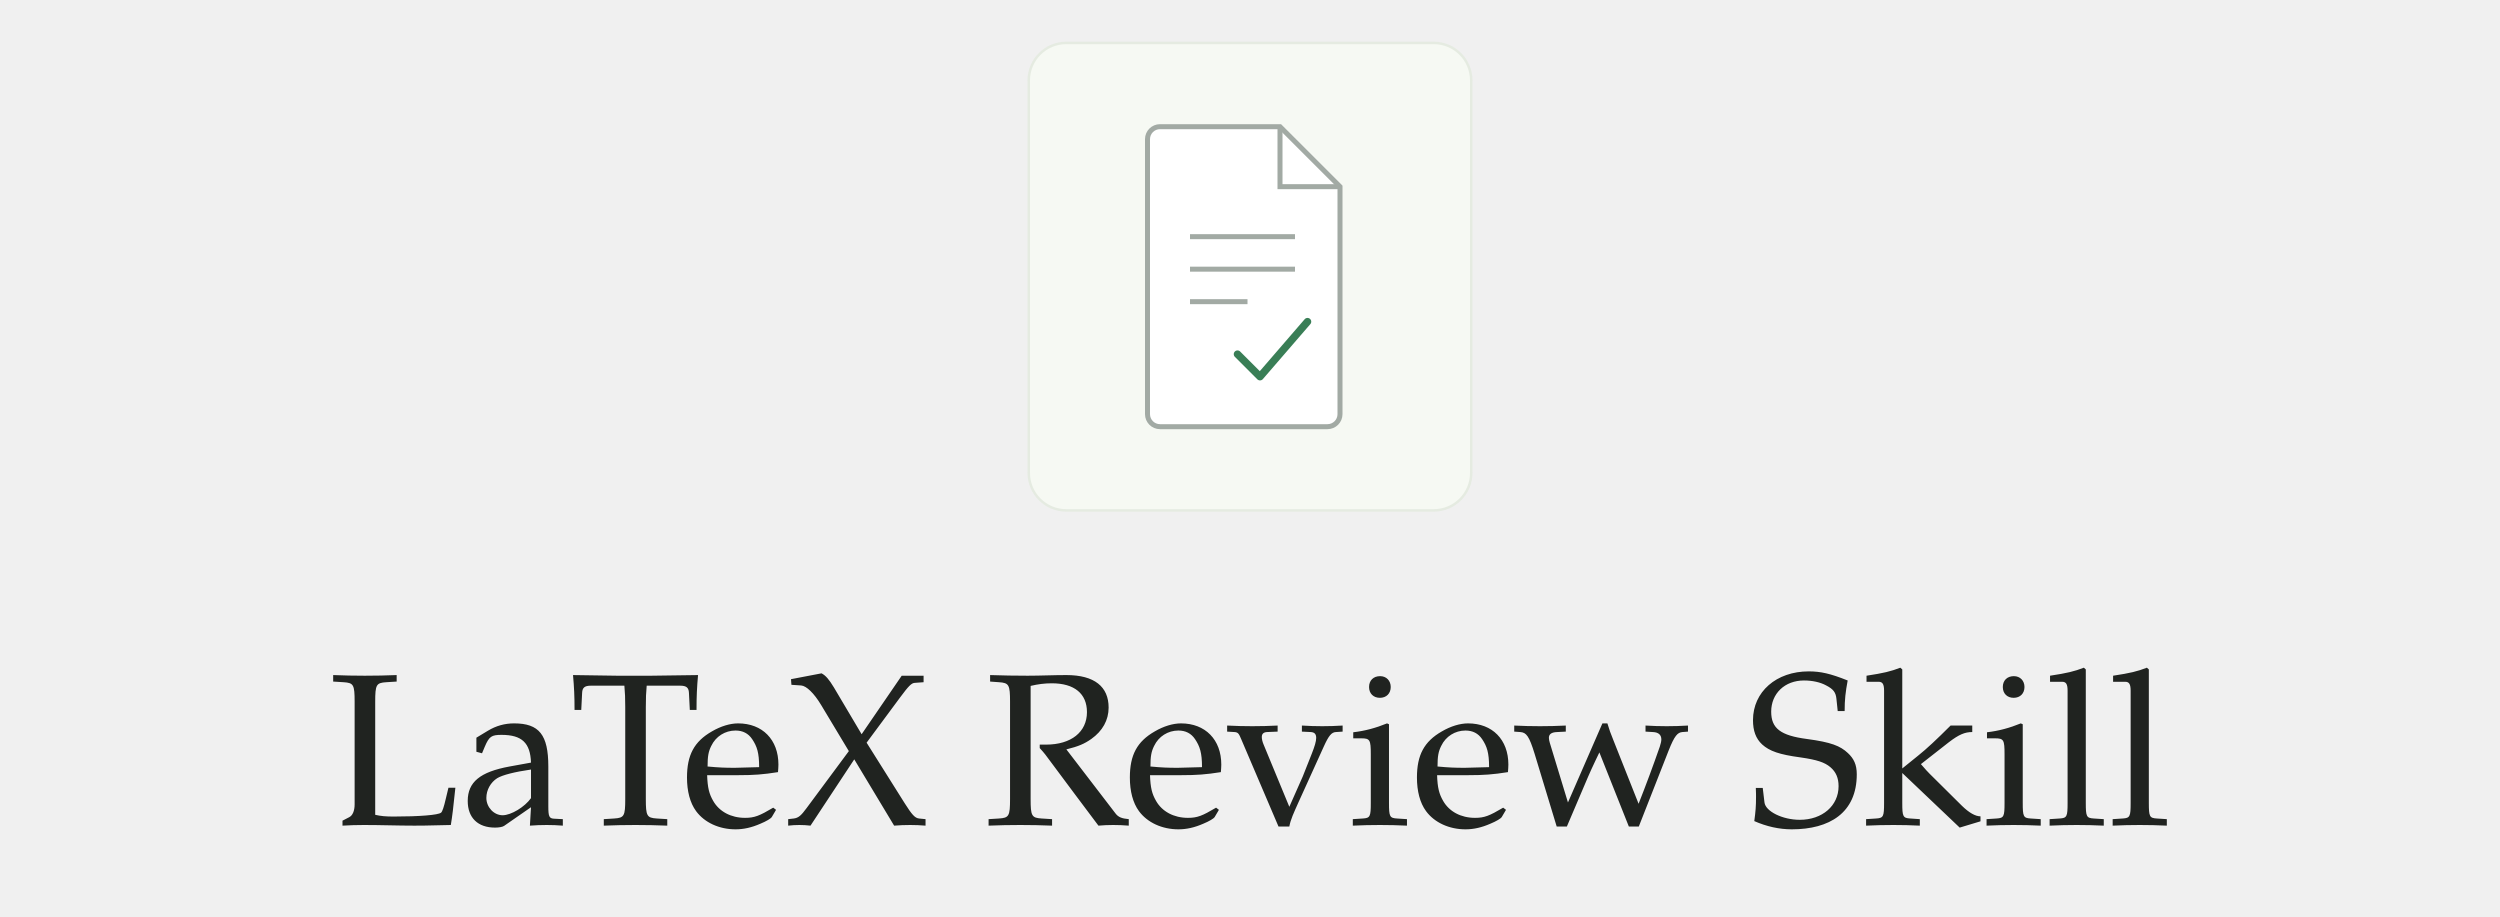
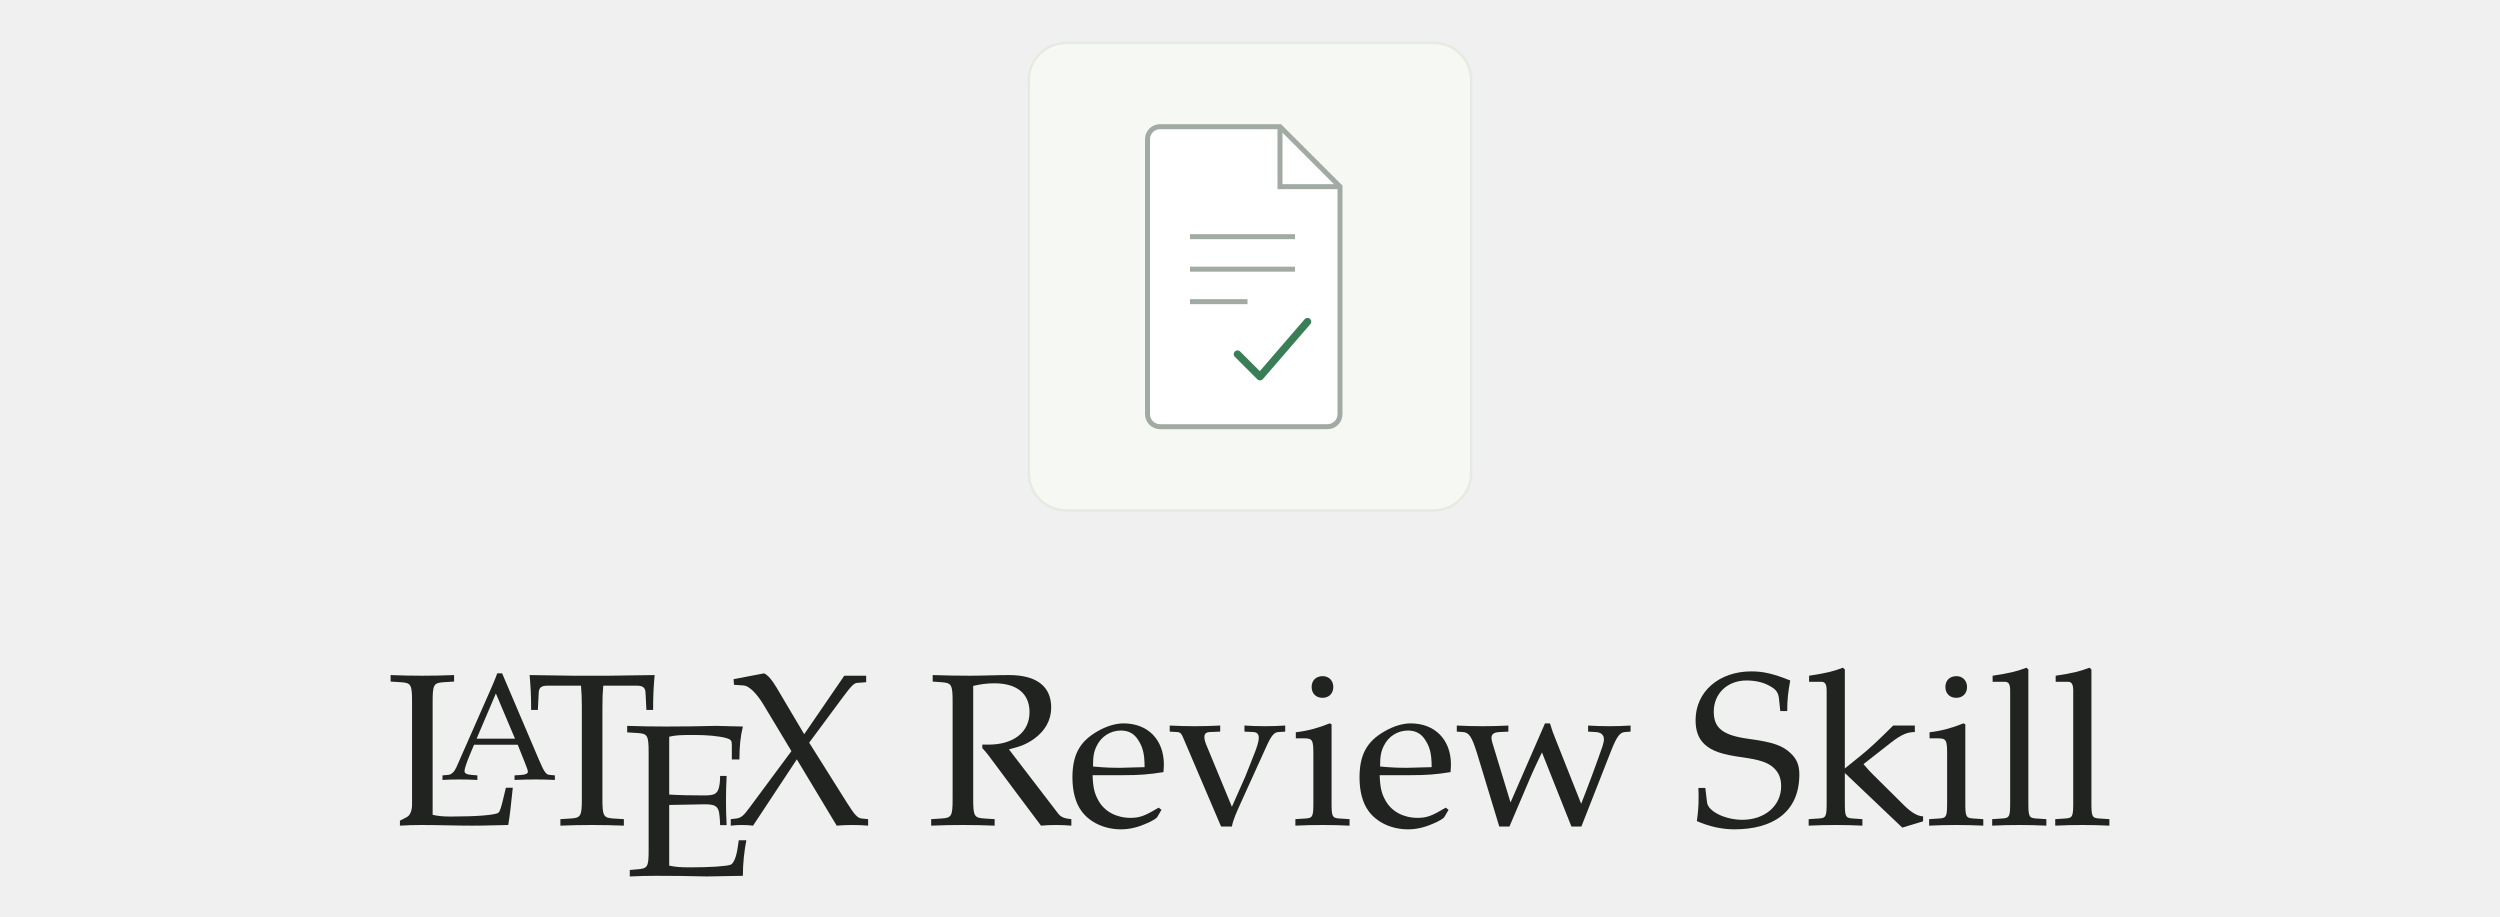
<svg xmlns="http://www.w3.org/2000/svg" width="600" height="220" viewBox="0 0 600 220" role="img" aria-labelledby="title description">
  <style>.wordmark{fill:#202320}@media(prefers-color-scheme:dark){.wordmark{fill:#edf2ec}}</style>
  <g transform="translate(246.6 10) scale(.6)">
    <rect x=".5" y=".5" width="177" height="187" rx="15" fill="#f6f9f3" stroke="#e5ebe1" />
    <g transform="translate(37 31)">
      <path d="M16 3h48l24 24v91a5 5 0 0 1-5 5H16a5 5 0 0 1-5-5V8a5 5 0 0 1 5-5Z" fill="#fff" stroke="#a2aaa4" stroke-width="2" />
      <path d="M64 3v24h24M28 47h42M28 60h42M28 73h23" fill="none" stroke="#a2aaa4" stroke-width="2" />
      <path d="m47 94 9 9 19-22" fill="none" stroke="#397e56" stroke-width="3" stroke-linecap="round" stroke-linejoin="round" />
    </g>
  </g>
-   <path class="wordmark" transform="translate(78.818 198)" d="M30.472-8.944L28.808-8.944L28.184-6.344C27.716-4.316 27.352-3.224 27.040-2.964C26.364-2.392 21.840-2.028 15.652-2.028C13.780-2.028 12.584-2.132 11.232-2.444L11.232-29.588C11.232-33.696 11.492-34.112 13.884-34.268L16.380-34.424L16.380-35.984C13.832-35.880 11.284-35.828 8.736-35.828C6.188-35.828 3.692-35.880 1.144-35.984L1.144-34.424L3.640-34.268C6.032-34.112 6.292-33.696 6.292-29.588L6.292-4.940C6.292-3.432 5.824-2.288 4.992-1.872L3.380-1.040L3.380 0.156C5.096 0.052 6.812 0 8.528 0C12.584 0 16.588 0.156 20.644 0.156C22.828 0.156 22.308 0.156 29.380 0C29.744-2.236 29.952-3.900 30.472-8.944ZM56.264 0.156L56.264-1.404L54.236-1.508C52.988-1.560 52.780-1.976 52.780-4.524L52.780-14.040C52.780-21.632 50.596-24.388 44.564-24.388C42.328-24.388 40.248-23.816 38.272-22.620L35.516-20.956L35.516-17.576L36.868-17.212L37.544-18.824C38.584-21.268 39.156-21.632 41.548-21.632C46.436-21.632 48.464-19.708 48.620-14.976L43.472-14.040C36.400-12.740 33.436-10.296 33.436-5.772C33.436-1.716 35.880 0.624 39.988 0.624C40.924 0.624 41.808 0.468 42.172 0.208L48.620-4.264L48.360 0.156C49.712 0.052 51.064 0 52.416 0C53.716 0 54.964 0.052 56.264 0.156ZM48.620-6.448C47.112-4.316 43.836-2.340 41.808-2.340C39.728-2.340 37.908-4.264 37.908-6.500C37.908-8.424 38.948-10.244 40.508-11.232C41.808-12.012 44.668-12.740 48.620-13.312ZM88.712-35.984L77.480-35.828L69.264-35.828L58.708-35.984C58.968-33.020 59.072-30.992 59.072-27.612L60.684-27.612L60.892-31.720C60.944-32.968 61.516-33.436 62.972-33.436L71.032-33.436C71.188-31.668 71.240-30.472 71.240-28.236L71.240-6.240C71.240-2.132 70.980-1.716 68.588-1.560L66.092-1.404L66.092 0.156C68.640 0.052 71.136 0 73.684 0C76.232 0 78.780 0.052 81.328 0.156L81.328-1.404L78.832-1.560C76.440-1.716 76.180-2.132 76.180-6.240L76.180-28.236C76.180-30.576 76.232-31.720 76.388-33.436L84.448-33.436C85.904-33.436 86.476-32.968 86.528-31.720L86.736-27.612L88.348-27.612C88.348-30.992 88.452-33.020 88.712-35.984ZM108.004-14.508C108.004-20.488 104.156-24.388 98.332-24.388C96.408-24.388 94.172-23.712 92.040-22.464C87.776-20.020 86.060-16.796 86.060-11.388C86.060-8.112 86.788-5.304 88.244-3.328C90.272-0.572 93.808 1.040 97.708 1.040C99.632 1.040 101.556 0.624 103.688-0.312C105.092-0.884 106.184-1.560 106.392-1.872L107.432-3.640L106.756-4.160C103.428-2.184 102.232-1.716 99.996-1.716C96.616-1.716 93.808-3.224 92.352-5.772C91.364-7.488 91.000-8.944 90.896-11.960L98.488-11.960C102.076-11.960 104.312-12.116 107.900-12.688C107.952-13.416 108.004-13.884 108.004-14.508ZM103.376-13.884L97.552-13.728C95.160-13.728 93.808-13.780 91.000-14.040C91.000-16.484 91.208-17.628 91.884-18.980C92.976-21.268 95.212-22.672 97.708-22.672C99.424-22.672 100.776-21.996 101.712-20.592C102.856-18.876 103.376-17.368 103.376-13.884ZM143.312 0.156L143.312-1.404L141.752-1.560C140.764-1.664 140.036-2.496 138.320-5.200L129.168-19.760L137.176-30.576C139.256-33.384 139.932-34.060 140.712-34.112L142.844-34.268L142.844-35.828L137.592-35.828L127.972-21.788L121.316-33.020C120.120-34.996 119.340-35.880 118.352-36.400L111.020-34.996L111.124-33.644L113.464-33.488C114.712-33.384 116.532-31.668 118.248-28.808L124.904-17.732L114.764-4.056C113.464-2.288 112.840-1.716 111.696-1.560L110.344-1.404L110.344 0.156C111.228 0.052 112.164 0 113.048 0C113.932 0 114.816 0.052 115.700 0.156L126.204-15.756L135.772 0.156C137.072 0.052 138.320 0 139.620 0C140.868 0 142.064 0.052 143.312 0.156ZM192.088 0.156L192.088-1.404C190.424-1.560 189.592-1.872 188.916-2.756L177.112-18.148C180.024-18.876 181.376-19.448 183.092-20.644C185.796-22.568 187.252-25.168 187.252-28.184C187.252-33.176 183.872-35.984 177.112-35.984C173.992-35.984 170.924-35.828 167.804-35.828C164.788-35.828 161.824-35.880 158.808-35.984L158.808-34.424L160.940-34.268C163.332-34.112 163.592-33.644 163.592-29.588L163.592-6.240C163.592-2.132 163.332-1.716 160.940-1.560L158.444-1.404L158.444 0.156C160.992 0.052 163.488 0 166.036 0C168.584 0 171.132 0.052 173.680 0.156L173.680-1.404L171.184-1.560C168.792-1.716 168.532-2.132 168.532-6.240L168.532-33.384C170.300-33.800 171.860-34.008 173.628-34.008C179.036-34.008 182.052-31.512 182.052-27.092C182.052-22.308 178.256-19.292 172.224-19.292L170.716-19.292L170.716-18.460C171.860-17.212 172.276-16.640 173.108-15.496C177.008-10.296 180.856-5.044 184.808 0.156C186.004 0.052 187.148 0 188.344 0C189.592 0 190.840 0.052 192.088 0.156ZM214.292-14.508C214.292-20.488 210.444-24.388 204.620-24.388C202.696-24.388 200.460-23.712 198.328-22.464C194.064-20.020 192.348-16.796 192.348-11.388C192.348-8.112 193.076-5.304 194.532-3.328C196.560-0.572 200.096 1.040 203.996 1.040C205.920 1.040 207.844 0.624 209.976-0.312C211.380-0.884 212.472-1.560 212.680-1.872L213.720-3.640L213.044-4.160C209.716-2.184 208.520-1.716 206.284-1.716C202.904-1.716 200.096-3.224 198.640-5.772C197.652-7.488 197.288-8.944 197.184-11.960L204.776-11.960C208.364-11.960 210.600-12.116 214.188-12.688C214.240-13.416 214.292-13.884 214.292-14.508ZM209.664-13.884L203.840-13.728C201.448-13.728 200.096-13.780 197.288-14.040C197.288-16.484 197.496-17.628 198.172-18.980C199.264-21.268 201.500-22.672 203.996-22.672C205.712-22.672 207.064-21.996 208-20.592C209.144-18.876 209.664-17.368 209.664-13.884ZM243.412-22.412L243.412-23.868C241.800-23.764 240.136-23.712 238.524-23.712C236.912-23.712 235.248-23.764 233.636-23.868L233.636-22.412L235.768-22.308C236.652-22.256 237.068-21.840 237.068-20.904C237.068-20.072 236.704-18.876 236.028-17.160L233.844-11.648L230.620-4.368L224.432-19.344C224.172-19.968 224.016-20.592 224.016-21.112C224.016-21.788 224.328-22.256 225.264-22.308L227.812-22.412L227.812-23.868C225.784-23.764 223.756-23.712 221.728-23.712C219.700-23.712 217.724-23.764 215.696-23.868L215.696-22.412L217.464-22.308C218.400-22.256 218.556-21.788 219.076-20.592L228.020 0.364L230.620 0.364C230.932-1.352 231.712-2.964 232.752-5.304L238.888-18.824C240.084-21.476 240.760-22.256 241.800-22.308ZM258.856 0.156L258.856-1.404L256.464-1.560C254.696-1.664 254.540-2.028 254.540-5.304L254.540-24.180L254.072-24.388C251.420-23.296 248.716-22.568 245.960-22.256L245.960-20.800L247.884-20.800C249.964-20.800 250.172-20.436 250.172-17.004L250.172-5.304C250.172-2.028 250.016-1.664 248.248-1.560L245.856-1.404L245.856 0.156C248.040 0.052 250.172 0 252.356 0C254.540 0 256.672 0.052 258.856 0.156ZM254.956-33.124C254.956-34.632 253.916-35.724 252.408-35.724C250.796-35.724 249.756-34.684 249.756-33.124C249.756-31.564 250.796-30.524 252.356-30.524C253.916-30.524 254.956-31.564 254.956-33.124ZM283.192-14.508C283.192-20.488 279.344-24.388 273.520-24.388C271.596-24.388 269.360-23.712 267.228-22.464C262.964-20.020 261.248-16.796 261.248-11.388C261.248-8.112 261.976-5.304 263.432-3.328C265.460-0.572 268.996 1.040 272.896 1.040C274.820 1.040 276.744 0.624 278.876-0.312C280.280-0.884 281.372-1.560 281.580-1.872L282.620-3.640L281.944-4.160C278.616-2.184 277.420-1.716 275.184-1.716C271.804-1.716 268.996-3.224 267.540-5.772C266.552-7.488 266.188-8.944 266.084-11.960L273.676-11.960C277.264-11.960 279.500-12.116 283.088-12.688C283.140-13.416 283.192-13.884 283.192-14.508ZM278.564-13.884L272.740-13.728C270.348-13.728 268.996-13.780 266.188-14.040C266.188-16.484 266.396-17.628 267.072-18.980C268.164-21.268 270.400-22.672 272.896-22.672C274.612-22.672 275.964-21.996 276.900-20.592C278.044-18.876 278.564-17.368 278.564-13.884ZM326.300-22.412L326.300-23.868C324.584-23.764 322.920-23.712 321.204-23.712C319.488-23.712 317.824-23.764 316.108-23.868L316.108-22.412L317.876-22.308C319.280-22.256 319.904-21.580 319.904-20.540C319.904-20.072 319.748-19.500 319.540-18.824C317.928-14.196 316.212-9.568 314.444-5.096L308.464-20.176C307.736-21.944 307.372-22.984 306.956-24.388L305.760-24.388L297.492-5.408L293.124-19.760C293.020-20.176 292.916-20.540 292.916-20.904C292.916-21.736 293.436-22.256 294.892-22.308L296.972-22.412L296.972-23.868C294.892-23.764 292.864-23.712 290.784-23.712C288.704-23.712 286.676-23.764 284.596-23.868L284.596-22.412L286.052-22.308C287.508-22.204 288.184-21.320 289.484-17.108L294.788 0.364L297.232 0.364L302.328-11.596C303.264-13.780 305.032-17.420 305.032-17.420L312.104 0.364L314.496 0.364L321.620-17.784C323.076-21.476 323.804-22.204 324.948-22.308ZM351.208 1.040C360.256 1.040 366.808-2.912 366.808-12.168C366.808-14.508 366.080-15.964 364.676-17.264C362.856-18.980 360.672-19.864 354.848-20.644C348.504-21.476 346.268-23.192 346.268-27.196C346.268-31.564 349.544-34.684 354.120-34.684C356.148-34.684 358.072-34.268 359.476-33.488C361.192-32.604 361.764-31.824 361.920-30.316L362.232-27.352L363.896-27.352C363.896-30.108 364.104-31.876 364.624-34.684C360.464-36.348 358.124-36.868 355.264-36.868C347.516-36.868 341.900-31.980 341.900-25.168C341.900-22.620 342.576-20.748 344.084-19.344C345.852-17.732 348.244-16.900 353.288-16.224C357.292-15.652 359.112-15.028 360.464-13.884C361.816-12.740 362.440-11.284 362.440-9.308C362.440-4.628 358.540-1.248 353.132-1.248C348.972-1.248 344.916-3.276 344.656-5.408L344.240-8.892L342.576-8.892C342.628-7.956 342.628-7.124 342.628-6.812C342.628-4.420 342.524-3.276 342.212-0.936C345.176 0.364 348.192 1.040 351.208 1.040ZM396.500-0.884L396.500-2.080C395.252-2.080 393.744-2.964 392.080-4.576L385.528-11.076C383.656-12.896 383.084-13.572 382.200-14.612L388.908-19.864C391.352-21.736 392.756-22.308 394.524-22.308L394.524-23.868L389.324-23.868C385.996-20.540 383.552-18.252 381.524-16.640L377.728-13.572L377.728-37.336L377.260-37.752C374.972-36.868 373.256-36.452 369.148-35.828L369.148-34.372L372.060-34.372C372.996-34.372 373.360-33.800 373.360-32.240L373.360-5.304C373.360-2.028 373.204-1.664 371.436-1.560L369.044-1.404L369.044 0.156C371.228 0.052 373.412 0 375.596 0C377.728 0 379.808 0.052 381.940 0.156L381.940-1.404L379.652-1.560C377.884-1.664 377.728-2.028 377.728-5.304L377.728-12.480L391.508 0.624ZM410.956 0.156L410.956-1.404L408.564-1.560C406.796-1.664 406.640-2.028 406.640-5.304L406.640-24.180L406.172-24.388C403.520-23.296 400.816-22.568 398.060-22.256L398.060-20.800L399.984-20.800C402.064-20.800 402.272-20.436 402.272-17.004L402.272-5.304C402.272-2.028 402.116-1.664 400.348-1.560L397.956-1.404L397.956 0.156C400.140 0.052 402.272 0 404.456 0C406.640 0 408.772 0.052 410.956 0.156ZM407.056-33.124C407.056-34.632 406.016-35.724 404.508-35.724C402.896-35.724 401.856-34.684 401.856-33.124C401.856-31.564 402.896-30.524 404.456-30.524C406.016-30.524 407.056-31.564 407.056-33.124ZM426.088 0.156L426.088-1.404L423.696-1.560C421.928-1.664 421.772-2.028 421.772-5.304L421.772-37.336L421.304-37.752C419.016-36.868 417.300-36.452 413.192-35.828L413.192-34.372L416.104-34.372C417.040-34.372 417.404-33.800 417.404-32.240L417.404-5.304C417.404-2.028 417.248-1.664 415.480-1.560L413.088-1.404L413.088 0.156C415.272 0.052 417.404 0 419.588 0C421.772 0 423.904 0.052 426.088 0.156ZM441.220 0.156L441.220-1.404L438.828-1.560C437.060-1.664 436.904-2.028 436.904-5.304L436.904-37.336L436.436-37.752C434.148-36.868 432.432-36.452 428.324-35.828L428.324-34.372L431.236-34.372C432.172-34.372 432.536-33.800 432.536-32.240L432.536-5.304C432.536-2.028 432.380-1.664 430.612-1.560L428.220-1.404L428.220 0.156C430.404 0.052 432.536 0 434.720 0C436.904 0 439.036 0.052 441.220 0.156Z" />
+   <g class="wordmark" transform="translate(164.601 231.988)">
+     <defs>
+       <use id="g1-69" href="#g0-69" transform="scale(1.428578)" />
+       <use id="g1-76" href="#g0-76" transform="scale(1.428578)" />
+       <use id="g1-82" href="#g0-82" transform="scale(1.428578)" />
+       <use id="g1-83" href="#g0-83" transform="scale(1.428578)" />
+       <use id="g1-84" href="#g0-84" transform="scale(1.428578)" />
+       <use id="g1-88" href="#g0-88" transform="scale(1.428578)" />
+       <use id="g1-101" href="#g0-101" transform="scale(1.428578)" />
+       <use id="g1-105" href="#g0-105" transform="scale(1.428578)" />
+       <use id="g1-107" href="#g0-107" transform="scale(1.428578)" />
+       <use id="g1-108" href="#g0-108" transform="scale(1.428578)" />
+       <use id="g1-118" href="#g0-118" transform="scale(1.428578)" />
+       <use id="g1-119" href="#g0-119" transform="scale(1.428578)" />
+       <path id="g0-65" d="M27.518 .109V-.983L26.281-1.092C25.334-1.165 24.934-1.856 23.66-4.805L14.851-25.48H13.686C13.686-25.48 13.286-24.242 11.903-21.148L3.858-2.876C3.385-1.82 2.694-1.165 1.893-1.092L.546-.983V.109C1.856 .036 3.203 0 4.514 0C5.97 0 7.462 .036 8.918 .109V-.983L7.571-1.092C6.297-1.201 5.824-1.456 5.824-2.038C5.824-2.512 6.334-4.077 7.098-5.897L8.117-8.336H18.6L20.275-4.15C20.894-2.621 21.039-2.148 21.039-1.82C21.039-1.42 20.457-1.165 19.547-1.092L17.836-.983V.109C19.51 .036 21.221 0 22.895 0C24.424 0 25.989 .036 27.518 .109ZM17.945-9.792H8.736L13.359-20.639L17.945-9.792Z" />
+       <path id="g0-69" d="M20.821-5.97H19.547L19.365-4.732C19.146-3.167 18.673-2.038 18.164-1.856C17.399-1.602 14.742-1.42 11.466-1.42C9.573-1.42 8.918-1.492 7.862-1.711V-11.903L13.686-12.012C15.288-12.012 15.98-11.866 16.234-10.665C16.38-9.864 16.416-8.518 16.416-8.518H17.508C17.436-9.864 17.399-11.211 17.399-12.558C17.399-13.978 17.436-15.361 17.508-16.78H16.416C16.416-16.78 16.416-15.579 16.234-14.888C15.943-13.65 15.252-13.504 13.686-13.504C11.866-13.504 9.464-13.541 7.862-13.65V-23.369C8.991-23.623 9.61-23.66 12.121-23.66C14.196-23.66 16.234-23.478 17.399-23.15C18.273-22.895 18.382-22.75 18.382-21.913V-19.547H19.656C19.656-21.731 19.838-23.478 20.238-25.079L15.725-25.189C12.922-25.116 10.083-25.079 7.28-25.079C5.132-25.079 2.948-25.116 .801-25.189V-24.097L2.548-23.987C4.222-23.878 4.404-23.587 4.404-20.712V-4.368C4.404-1.492 4.259-1.238 2.548-1.092L1.238-.983V.109C2.73 .036 4.222 0 5.715 0C8.518 0 11.357 .036 14.16 .109L20.238 0C20.238-2.111 20.457-4.077 20.821-5.97Z" />
+       <path id="g0-76" d="M21.33-6.261H20.166L19.729-4.441C19.401-3.021 19.146-2.257 18.928-2.075C18.455-1.674 15.288-1.42 10.956-1.42C9.646-1.42 8.809-1.492 7.862-1.711V-20.712C7.862-23.587 8.044-23.878 9.719-23.987L11.466-24.097V-25.189C9.682-25.116 7.899-25.079 6.115-25.079S2.584-25.116 .801-25.189V-24.097L2.548-23.987C4.222-23.878 4.404-23.587 4.404-20.712V-3.458C4.404-2.402 4.077-1.602 3.494-1.31L2.366-.728V.109C3.567 .036 4.768 0 5.97 0C8.809 0 11.612 .109 14.451 .109C15.98 .109 15.616 .109 20.566 0C20.821-1.565 20.966-2.73 21.33-6.261Z" />
+       <path id="g0-82" d="M24.351 .109V-.983C23.187-1.092 22.604-1.31 22.131-1.929L13.868-12.704C15.907-13.213 16.853-13.614 18.054-14.451C19.947-15.798 20.966-17.618 20.966-19.729C20.966-23.223 18.6-25.189 13.868-25.189C11.684-25.189 9.537-25.079 7.353-25.079C5.242-25.079 3.167-25.116 1.056-25.189V-24.097L2.548-23.987C4.222-23.878 4.404-23.551 4.404-20.712V-4.368C4.404-1.492 4.222-1.201 2.548-1.092L.801-.983V.109C2.584 .036 4.332 0 6.115 0S9.682 .036 11.466 .109V-.983L9.719-1.092C8.044-1.201 7.862-1.492 7.862-4.368V-23.369C9.1-23.66 10.192-23.805 11.43-23.805C15.215-23.805 17.326-22.058 17.326-18.964C17.326-15.616 14.669-13.504 10.447-13.504H9.391V-12.922C10.192-12.048 10.483-11.648 11.066-10.847C13.796-7.207 16.489-3.531 19.256 .109C20.093 .036 20.894 0 21.731 0C22.604 0 23.478 .036 24.351 .109Z" />
+       <path id="g0-83" d="M7.389 .728C13.723 .728 18.309-2.038 18.309-8.518C18.309-10.156 17.8-11.175 16.817-12.085C15.543-13.286 14.014-13.905 9.937-14.451C5.496-15.033 3.931-16.234 3.931-19.037C3.931-22.095 6.224-24.279 9.428-24.279C10.847-24.279 12.194-23.987 13.177-23.441C14.378-22.823 14.778-22.277 14.888-21.221L15.106-19.146H16.271C16.271-21.076 16.416-22.313 16.78-24.279C13.868-25.443 12.23-25.807 10.228-25.807C4.805-25.807 .874-22.386 .874-17.618C.874-15.834 1.347-14.524 2.402-13.541C3.64-12.412 5.314-11.83 8.845-11.357C11.648-10.956 12.922-10.52 13.868-9.719S15.252-7.899 15.252-6.516C15.252-3.24 12.522-.874 8.736-.874C5.824-.874 2.985-2.293 2.803-3.786L2.512-6.224H1.347C1.383-5.569 1.383-4.987 1.383-4.768C1.383-3.094 1.31-2.293 1.092-.655C3.167 .255 5.278 .728 7.389 .728Z" />
+       <path id="g0-84" d="M21.658-25.189L13.796-25.079H8.044L.655-25.189C.837-23.114 .91-21.694 .91-19.328H2.038L2.184-22.204C2.22-23.077 2.621-23.405 3.64-23.405H9.282C9.391-22.167 9.428-21.33 9.428-19.765V-4.368C9.428-1.492 9.246-1.201 7.571-1.092L5.824-.983V.109C7.608 .036 9.355 0 11.138 0S14.706 .036 16.489 .109V-.983L14.742-1.092C13.068-1.201 12.886-1.492 12.886-4.368V-19.765C12.886-21.403 12.922-22.204 13.031-23.405H18.673C19.692-23.405 20.093-23.077 20.129-22.204L20.275-19.328H21.403C21.403-21.694 21.476-23.114 21.658-25.189Z" />
+       <path id="g0-88" d="M23.587 .109V-.983L22.495-1.092C21.803-1.165 21.294-1.747 20.093-3.64L13.686-13.832L19.292-21.403C20.748-23.369 21.221-23.842 21.767-23.878L23.259-23.987V-25.079H19.583L12.849-15.252L8.19-23.114C7.353-24.497 6.807-25.116 6.115-25.48L.983-24.497L1.056-23.551L2.694-23.441C3.567-23.369 4.841-22.167 6.042-20.166L10.702-12.412L3.604-2.839C2.694-1.602 2.257-1.201 1.456-1.092L.51-.983V.109C1.128 .036 1.784 0 2.402 0S3.64 .036 4.259 .109L11.612-11.029L18.309 .109C19.219 .036 20.093 0 21.003 0C21.876 0 22.713 .036 23.587 .109Z" />
+       <path id="g0-101" d="M16.307-10.156C16.307-14.342 13.614-17.072 9.537-17.072C8.19-17.072 6.625-16.598 5.132-15.725C2.148-14.014 .946-11.757 .946-7.972C.946-5.678 1.456-3.713 2.475-2.33C3.895-.4 6.37 .728 9.1 .728C10.447 .728 11.794 .437 13.286-.218C14.269-.619 15.033-1.092 15.179-1.31L15.907-2.548L15.434-2.912C13.104-1.529 12.267-1.201 10.702-1.201C8.336-1.201 6.37-2.257 5.351-4.04C4.659-5.242 4.404-6.261 4.332-8.372H9.646C12.158-8.372 13.723-8.481 16.234-8.882C16.271-9.391 16.307-9.719 16.307-10.156ZM13.068-9.719L8.991-9.61C7.316-9.61 6.37-9.646 4.404-9.828C4.404-11.539 4.55-12.34 5.023-13.286C5.788-14.888 7.353-15.87 9.1-15.87C10.301-15.87 11.248-15.397 11.903-14.414C12.704-13.213 13.068-12.158 13.068-9.719Z" />
+       <path id="g0-105" d="M9.864 .109V-.983L8.19-1.092C6.952-1.165 6.843-1.42 6.843-3.713V-16.926L6.516-17.072C4.659-16.307 2.766-15.798 .837-15.579V-14.56H2.184C3.64-14.56 3.786-14.305 3.786-11.903V-3.713C3.786-1.42 3.676-1.165 2.439-1.092L.764-.983V.109C2.293 .036 3.786 0 5.314 0S8.336 .036 9.864 .109ZM7.134-23.187C7.134-24.242 6.406-25.007 5.351-25.007C4.222-25.007 3.494-24.279 3.494-23.187S4.222-21.367 5.314-21.367S7.134-22.095 7.134-23.187Z" />
+       <path id="g0-107" d="M19.984-.619V-1.456C19.11-1.456 18.054-2.075 16.89-3.203L12.303-7.753C10.993-9.027 10.592-9.5 9.974-10.228L14.669-13.905C16.38-15.215 17.363-15.616 18.6-15.616V-16.708H14.96C12.631-14.378 10.92-12.776 9.5-11.648L6.843-9.5V-26.135L6.516-26.426C4.914-25.807 3.713-25.516 .837-25.079V-24.06H2.876C3.531-24.06 3.786-23.66 3.786-22.568V-3.713C3.786-1.42 3.676-1.165 2.439-1.092L.764-.983V.109C2.293 .036 3.822 0 5.351 0C6.843 0 8.299 .036 9.792 .109V-.983L8.19-1.092C6.952-1.165 6.843-1.42 6.843-3.713V-8.736L16.489 .437L19.984-.619Z" />
+       <path id="g0-108" d="M9.864 .109V-.983L8.19-1.092C6.952-1.165 6.843-1.42 6.843-3.713V-26.135L6.516-26.426C4.914-25.807 3.713-25.516 .837-25.079V-24.06H2.876C3.531-24.06 3.786-23.66 3.786-22.568V-3.713C3.786-1.42 3.676-1.165 2.439-1.092L.764-.983V.109C2.293 .036 3.786 0 5.314 0S8.336 .036 9.864 .109Z" />
+       <path id="g0-118" d="M19.62-15.688V-16.708C18.491-16.635 17.326-16.598 16.198-16.598S13.905-16.635 12.776-16.708V-15.688L14.269-15.616C14.888-15.579 15.179-15.288 15.179-14.633C15.179-14.05 14.924-13.213 14.451-12.012L12.922-8.154L10.665-3.058L6.334-13.541C6.152-13.978 6.042-14.414 6.042-14.778C6.042-15.252 6.261-15.579 6.916-15.616L8.7-15.688V-16.708C7.28-16.635 5.86-16.598 4.441-16.598S1.638-16.635 .218-16.708V-15.688L1.456-15.616C2.111-15.579 2.22-15.252 2.584-14.414L8.845 .255H10.665C10.884-.946 11.43-2.075 12.158-3.713L16.453-13.177C17.29-15.033 17.763-15.579 18.491-15.616L19.62-15.688Z" />
+       <path id="g0-119" d="M29.411-15.688V-16.708C28.21-16.635 27.045-16.598 25.844-16.598S23.478-16.635 22.277-16.708V-15.688L23.514-15.616C24.497-15.579 24.934-15.106 24.934-14.378C24.934-14.05 24.825-13.65 24.679-13.177C23.551-9.937 22.349-6.698 21.112-3.567L16.926-14.123C16.416-15.361 16.162-16.089 15.87-17.072H15.033L9.246-3.786L6.188-13.832C6.115-14.123 6.042-14.378 6.042-14.633C6.042-15.215 6.406-15.579 7.426-15.616L8.882-15.688V-16.708C7.426-16.635 6.006-16.598 4.55-16.598S1.674-16.635 .218-16.708V-15.688L1.238-15.616C2.257-15.543 2.73-14.924 3.64-11.976L7.353 .255H9.064L12.631-8.117C13.286-9.646 14.524-12.194 14.524-12.194L19.474 .255H21.148L26.135-12.449C27.154-15.033 27.664-15.543 28.465-15.616L29.411-15.688Z" />
+     </defs>
+     <g id="page1">
+       <use x="-72" y="-33.988" href="#g1-76" />
+       <use x="-58.948" y="-44.916" href="#g0-65" />
+       <use x="-38.429" y="-33.988" href="#g1-84" />
+       <use x="-15.221" y="-21.794" href="#g1-69" />
+       <use x="10.051" y="-33.988" href="#g1-88" />
+       <use x="57.735" y="-33.988" href="#g1-82" />
+       <use x="91.431" y="-33.988" href="#g1-101" />
+       <use x="115.819" y="-33.988" href="#g1-118" />
+       <use x="145.199" y="-33.988" href="#g1-105" />
+       <use x="160.331" y="-33.988" href="#g1-101" />
+       <use x="184.719" y="-33.988" href="#g1-119" />
+       <use x="241.087" y="-33.988" href="#g1-83" />
+       <use x="268.387" y="-33.988" href="#g1-107" />
+       <use x="297.299" y="-33.988" href="#g1-105" />
+       <use x="312.431" y="-33.988" href="#g1-108" />
+       <use x="327.563" y="-33.988" href="#g1-108" />
+     </g>
+   </g>
</svg>
